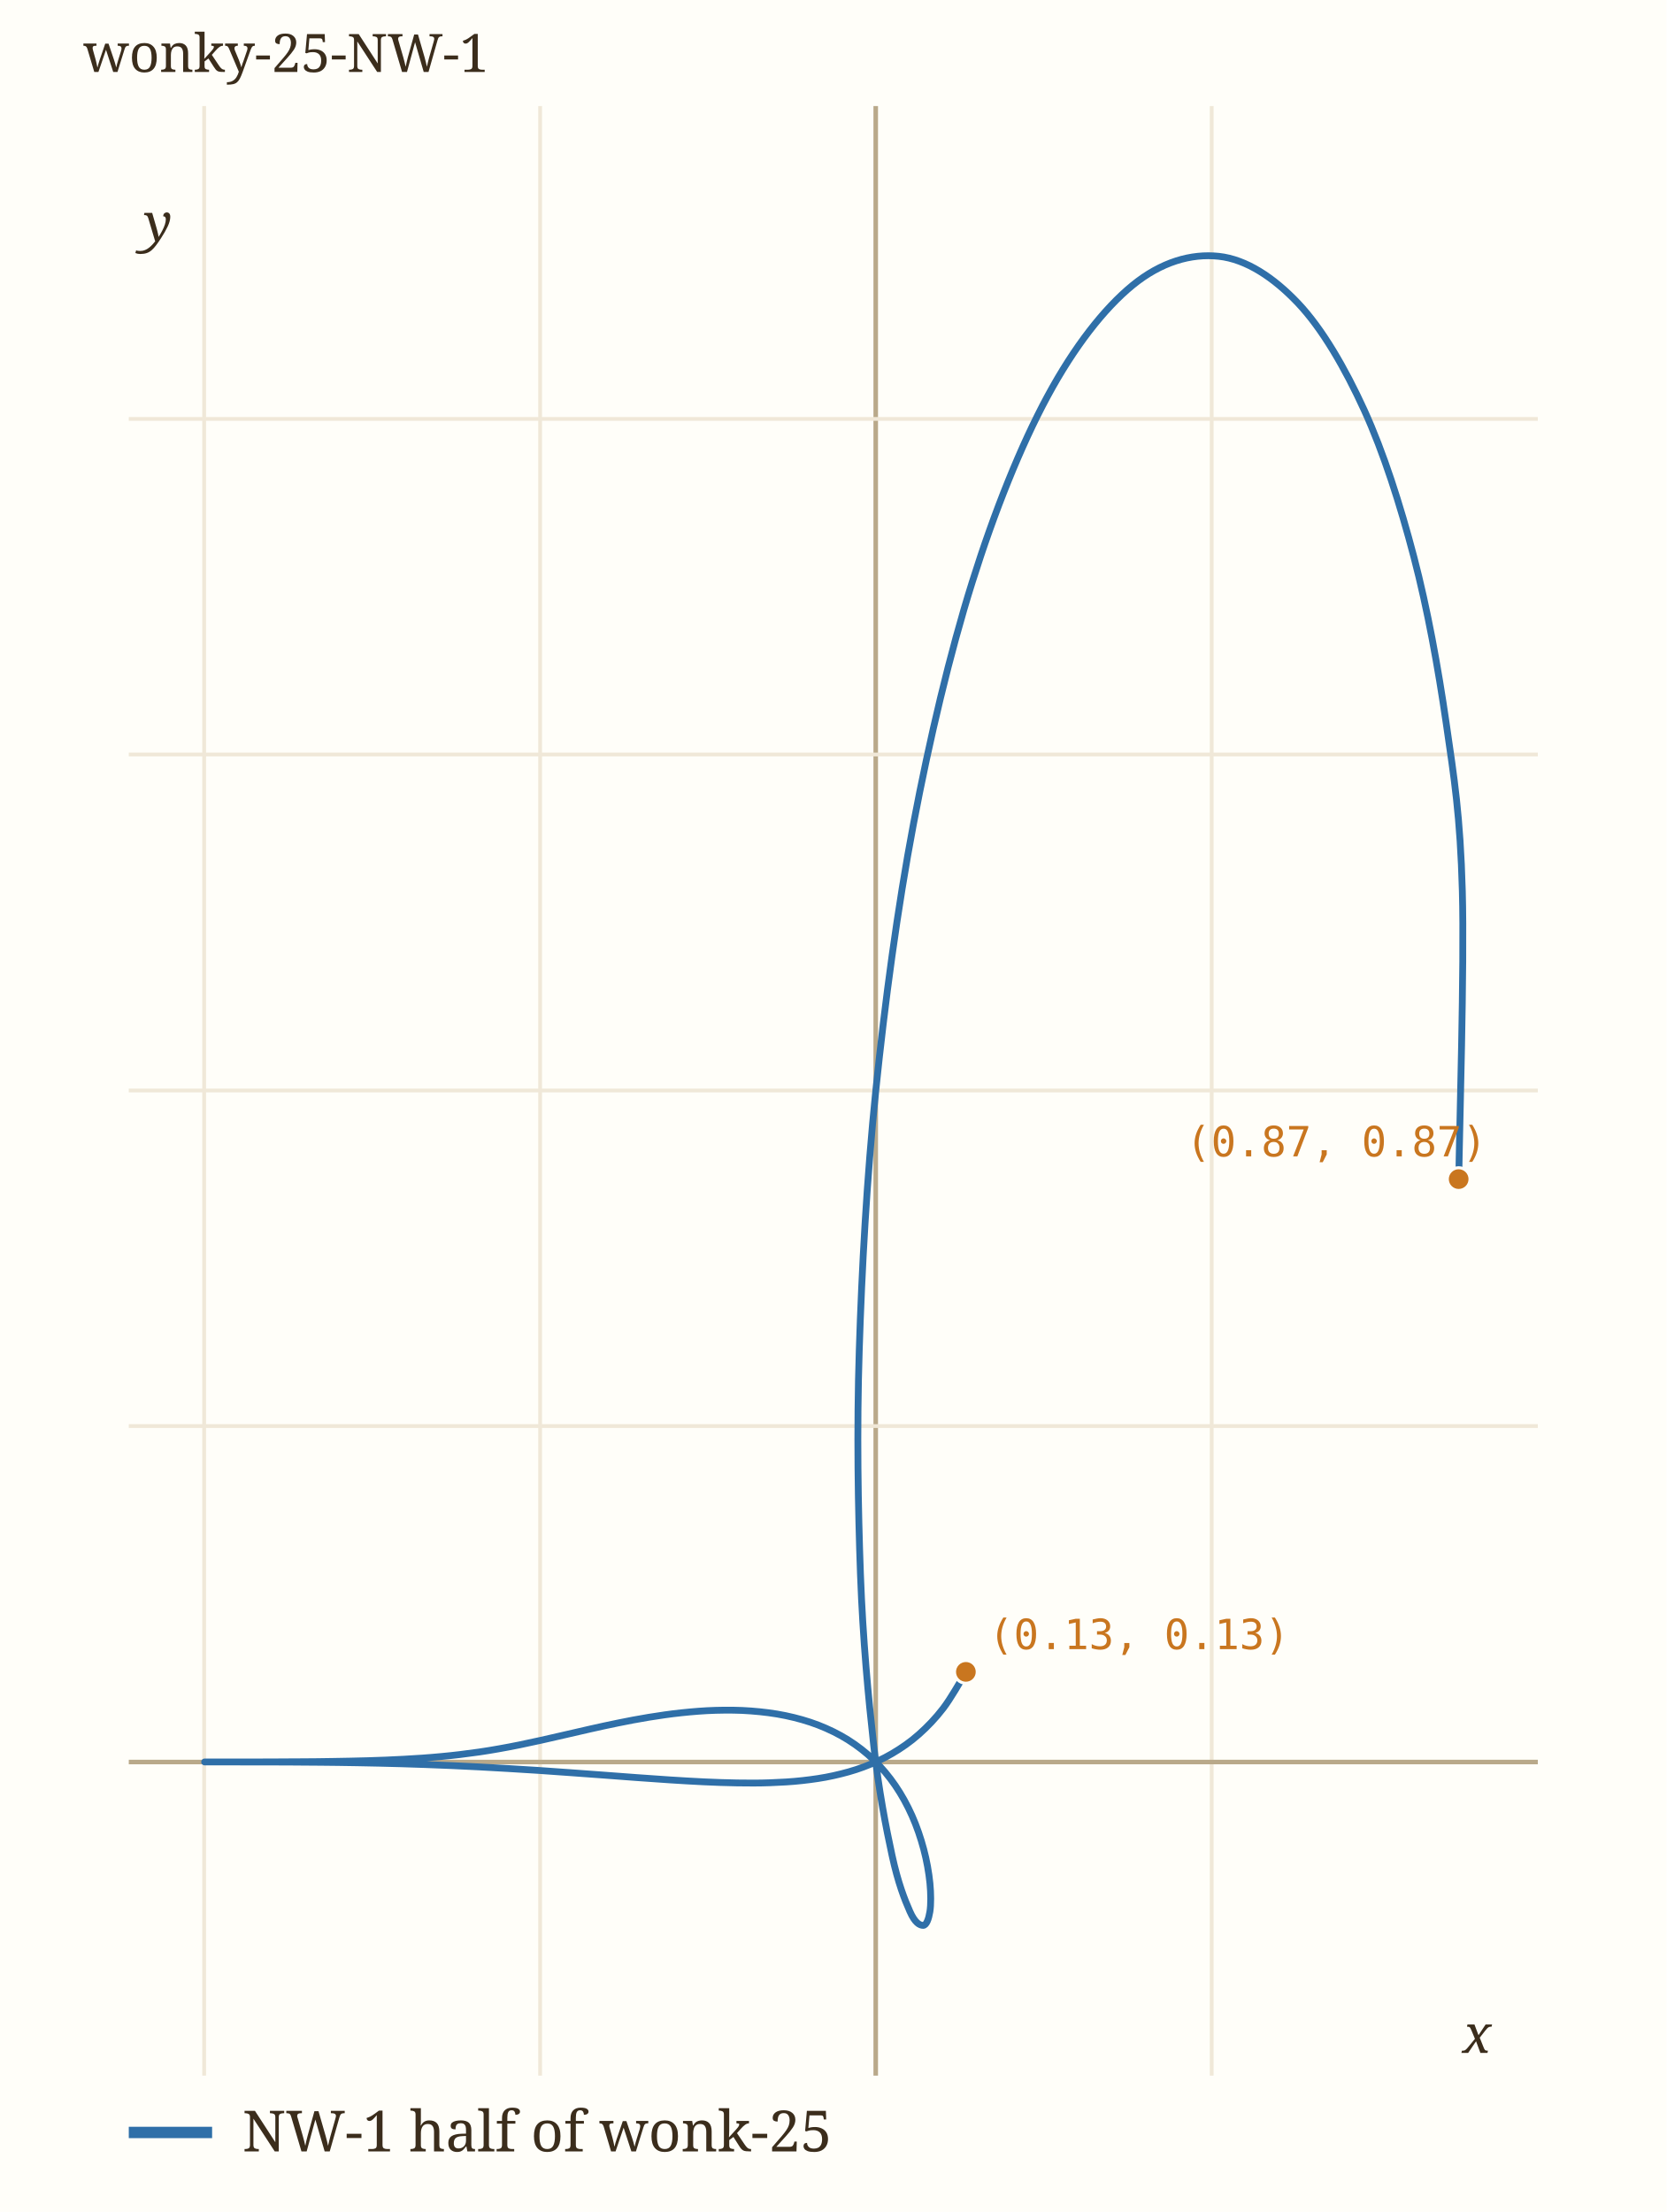
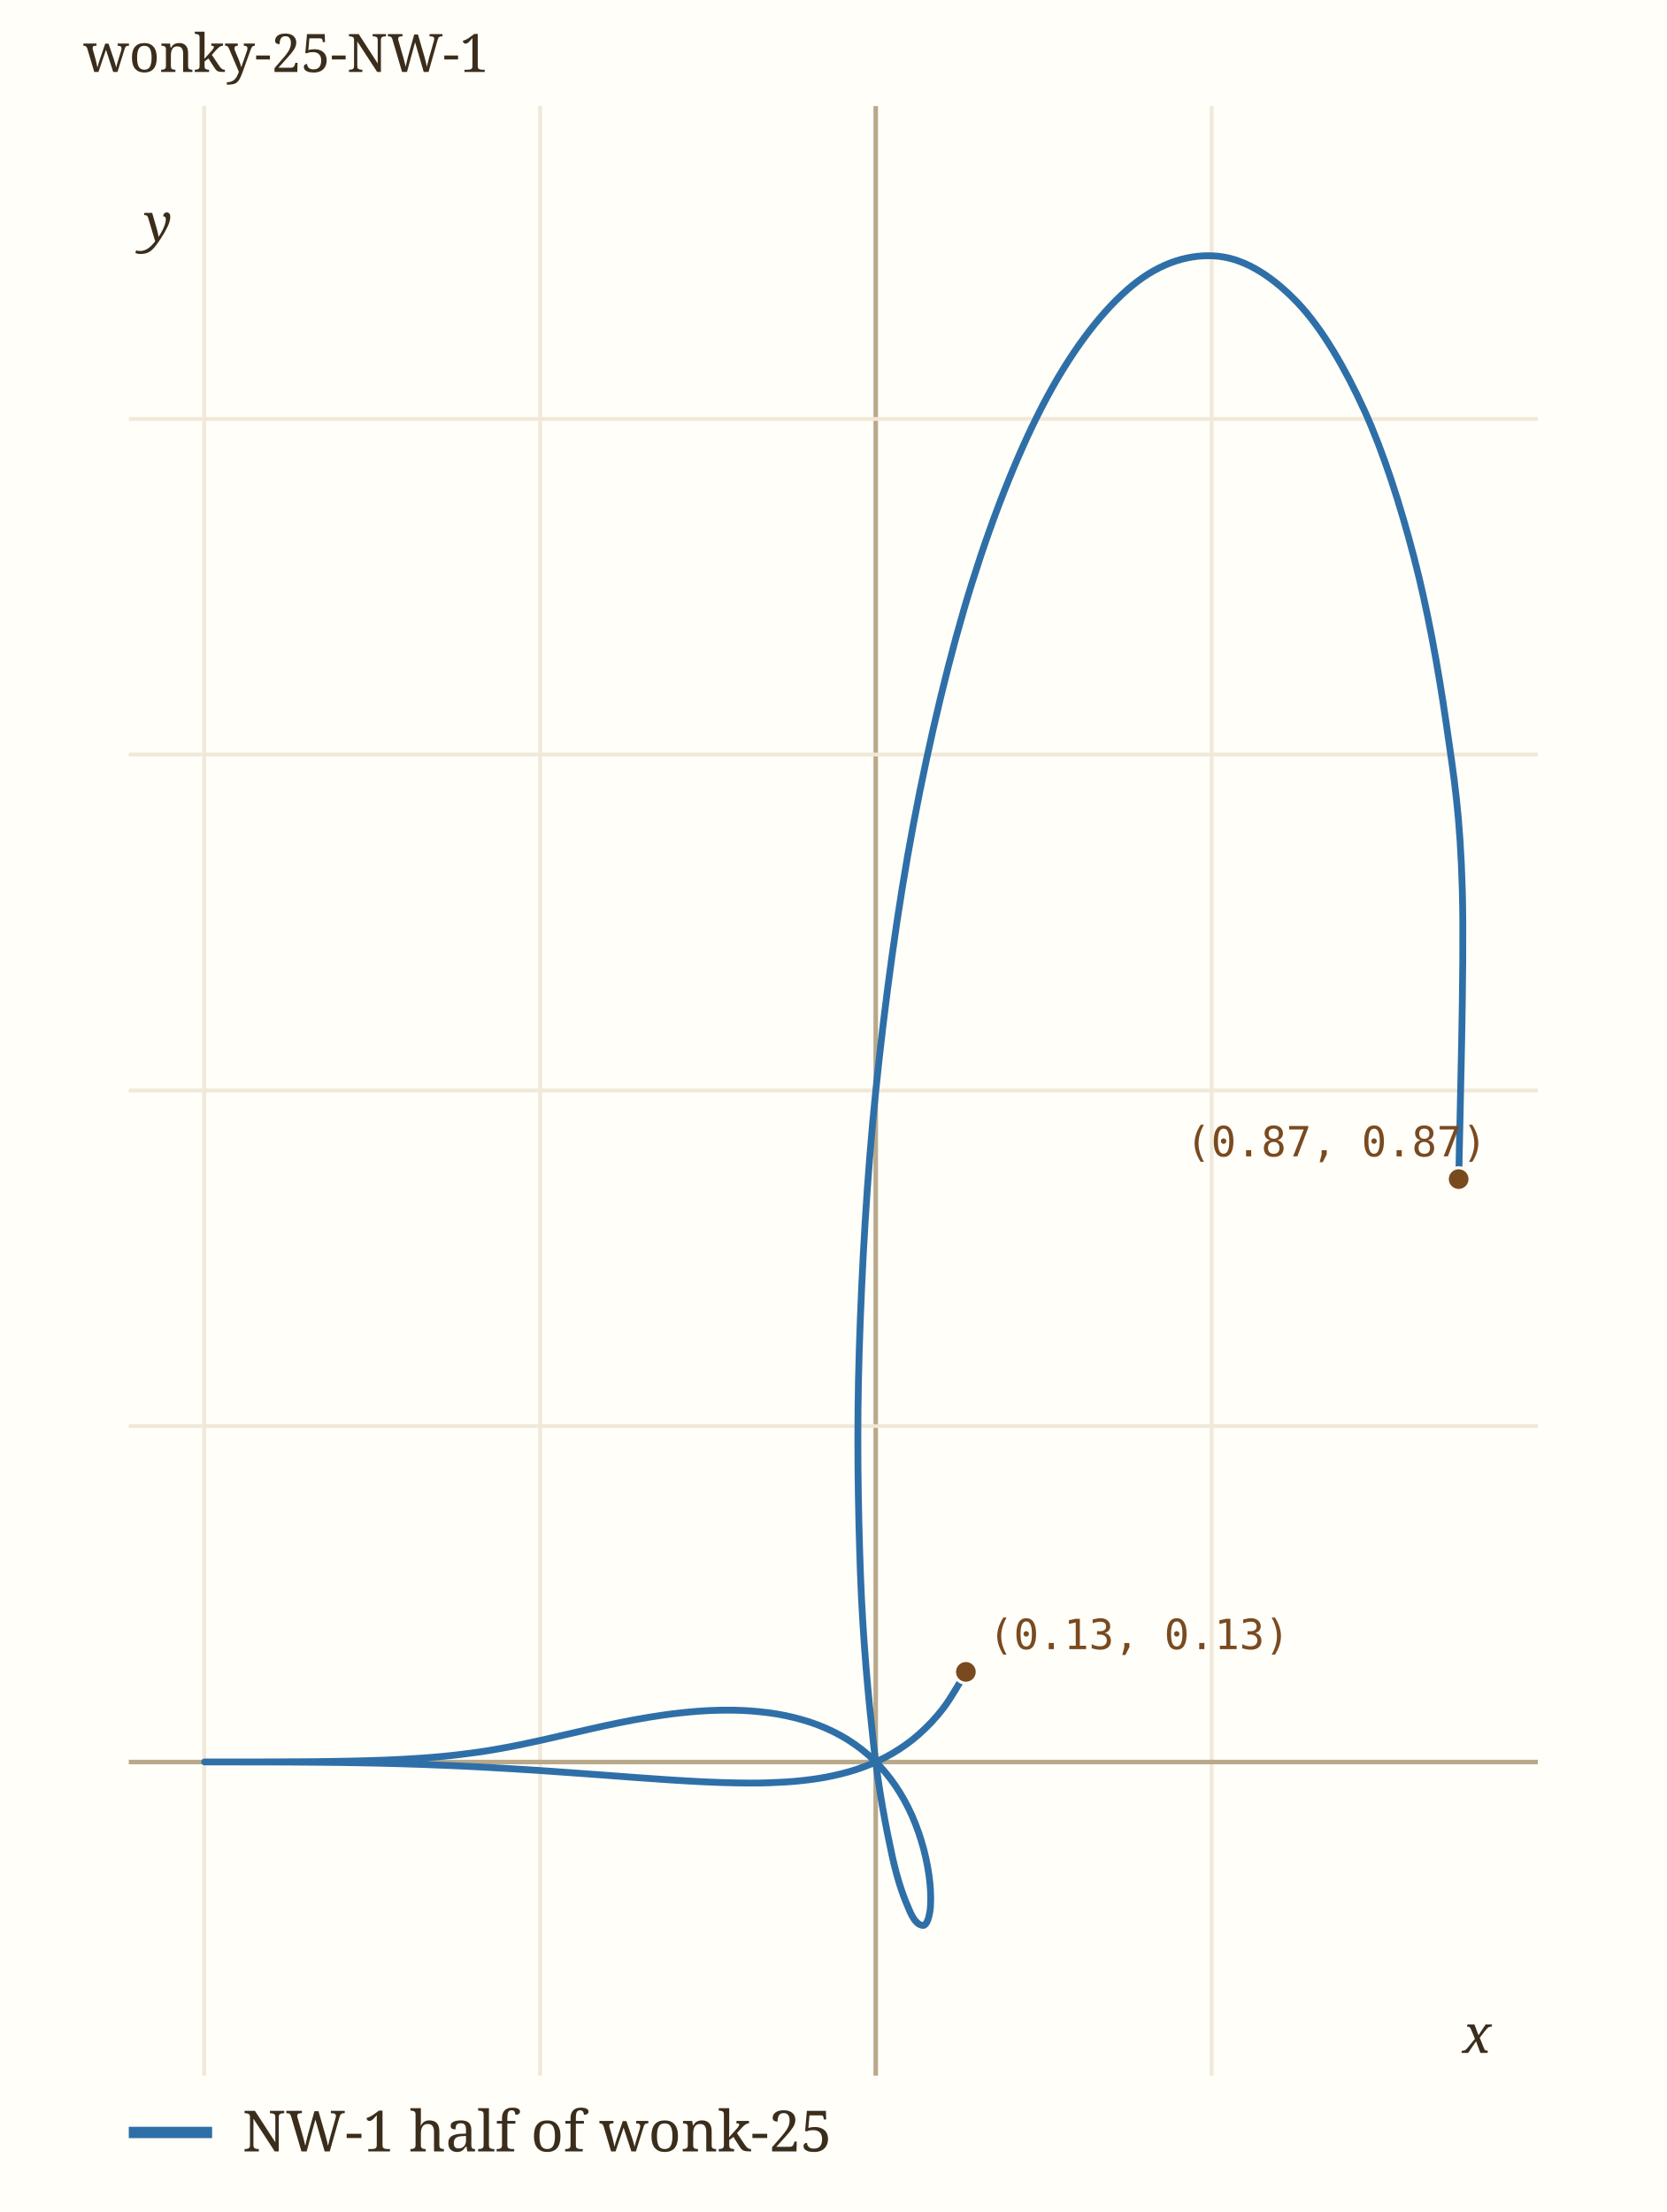
<svg xmlns="http://www.w3.org/2000/svg" viewBox="0 0 440 584" width="440" height="584" role="img" aria-label="wonky-25-NW-1" data-panel="wonky-25-NW-1">
  <rect x="0" y="0" width="440" height="584" fill="#fffef9" />
  <clipPath id="clip-wonky-25-NW-1">
    <rect x="34" y="28" width="372" height="520" />
  </clipPath>
  <g clip-path="url(#clip-wonky-25-NW-1)">
    <line x1="53.9" x2="53.9" y1="28" y2="548" stroke="#f0e8d8" stroke-width="1" />
    <text x="53.9" y="562.0" font-family="ui-monospace, Menlo, monospace" font-size="11" fill="#9c8a6a" text-anchor="middle">-1</text>
    <line x1="142.6" x2="142.6" y1="28" y2="548" stroke="#f0e8d8" stroke-width="1" />
    <text x="142.6" y="562.0" font-family="ui-monospace, Menlo, monospace" font-size="11" fill="#9c8a6a" text-anchor="middle">-0.5</text>
    <line x1="231.2" x2="231.2" y1="28" y2="548" stroke="#b9a98a" stroke-width="1.2" />
    <line x1="319.9" x2="319.9" y1="28" y2="548" stroke="#f0e8d8" stroke-width="1" />
    <text x="319.9" y="562.0" font-family="ui-monospace, Menlo, monospace" font-size="11" fill="#9c8a6a" text-anchor="middle">0.5</text>
    <line x1="34" x2="406" y1="465.2" y2="465.2" stroke="#b9a98a" stroke-width="1.2" />
    <line x1="34" x2="406" y1="376.5" y2="376.5" stroke="#f0e8d8" stroke-width="1" />
    <text x="28.0" y="380.5" font-family="ui-monospace, Menlo, monospace" font-size="11" fill="#9c8a6a" text-anchor="end">0.5</text>
    <line x1="34" x2="406" y1="287.9" y2="287.9" stroke="#f0e8d8" stroke-width="1" />
    <text x="28.0" y="291.9" font-family="ui-monospace, Menlo, monospace" font-size="11" fill="#9c8a6a" text-anchor="end">1</text>
    <line x1="34" x2="406" y1="199.2" y2="199.2" stroke="#f0e8d8" stroke-width="1" />
    <text x="28.0" y="203.2" font-family="ui-monospace, Menlo, monospace" font-size="11" fill="#9c8a6a" text-anchor="end">1.5</text>
    <line x1="34" x2="406" y1="110.6" y2="110.6" stroke="#f0e8d8" stroke-width="1" />
    <text x="28.0" y="114.6" font-family="ui-monospace, Menlo, monospace" font-size="11" fill="#9c8a6a" text-anchor="end">2</text>
    <path d="M385.13,311.28 C385.29,298.61 386.63,255.34 386.07,235.28 C385.52,215.21 383.93,205.58 381.80,190.88 C379.66,176.17 376.88,160.81 373.28,147.05 C369.68,133.28 365.27,119.47 360.18,108.30 C355.08,97.14 349.10,86.82 342.70,80.05 C336.29,73.28 329.05,68.46 321.77,67.67 C314.48,66.88 306.55,69.16 299.01,75.32 C291.48,81.48 283.62,91.54 276.56,104.61 C269.50,117.68 262.56,134.94 256.66,153.74 C250.76,172.55 245.42,195.08 241.18,217.44 C236.94,239.80 233.61,264.72 231.22,287.89 C228.83,311.06 227.52,335.17 226.85,356.46 C226.17,377.75 226.54,398.28 227.17,415.64 C227.81,432.99 229.26,448.23 230.64,460.59 C232.03,472.95 233.91,482.46 235.50,489.80 C237.09,497.14 238.84,501.54 240.21,504.63 C241.57,507.72 242.83,508.31 243.71,508.33 C244.59,508.34 245.20,506.57 245.50,504.71 C245.80,502.86 245.78,499.93 245.51,497.19 C245.24,494.44 244.66,491.20 243.87,488.23 C243.08,485.26 242.03,482.18 240.78,479.37 C239.53,476.57 238.04,473.85 236.36,471.40 C234.68,468.95 232.79,466.69 230.71,464.68 C228.63,462.67 226.33,460.89 223.89,459.35 C221.44,457.81 218.79,456.52 216.04,455.45 C213.30,454.39 210.36,453.57 207.40,452.95 C204.44,452.33 201.34,451.95 198.27,451.72 C195.20,451.48 192.05,451.47 188.99,451.55 C185.93,451.63 182.86,451.89 179.90,452.20 C176.94,452.51 174.03,452.94 171.25,453.39 C168.47,453.84 165.77,454.37 163.20,454.89 C160.63,455.40 158.18,455.96 155.83,456.48 C153.47,457.00 151.24,457.53 149.09,458.03 C146.94,458.52 144.90,459.00 142.91,459.44 C140.92,459.88 139.03,460.29 137.17,460.67 C135.31,461.05 133.52,461.39 131.75,461.70 C129.98,462.02 128.26,462.30 126.54,462.55 C124.82,462.80 123.14,463.02 121.46,463.22 C119.78,463.42 118.11,463.60 116.45,463.75 C114.79,463.91 113.14,464.04 111.49,464.16 C109.85,464.28 108.21,464.37 106.58,464.46 C104.96,464.55 103.34,464.62 101.74,464.69 C100.15,464.75 98.56,464.80 97.00,464.85 C95.44,464.90 93.90,464.93 92.39,464.96 C90.89,465.00 89.40,465.02 87.96,465.04 C86.51,465.07 85.10,465.08 83.73,465.10 C82.36,465.11 81.02,465.12 79.73,465.13 C78.45,465.14 77.20,465.15 76.01,465.15 C74.81,465.16 73.66,465.16 72.56,465.17 C71.46,465.17 70.41,465.17 69.41,465.18 C68.41,465.18 67.46,465.18 66.56,465.18 C65.67,465.18 64.82,465.18 64.02,465.18 C63.23,465.18 62.48,465.18 61.79,465.18 C61.09,465.18 60.45,465.18 59.85,465.18 C59.26,465.18 58.71,465.18 58.21,465.18 C57.71,465.18 57.26,465.18 56.85,465.18 C56.44,465.18 56.08,465.18 55.77,465.18 C55.45,465.18 55.18,465.18 54.94,465.18 C54.71,465.18 54.52,465.18 54.37,465.18 C54.22,465.18 54.11,465.18 54.04,465.18 C53.96,465.18 53.93,465.18 53.93,465.18 C53.93,465.18 54.02,465.18 54.04,465.18 C54.06,465.18 53.98,465.18 54.04,465.18 C54.09,465.18 54.22,465.18 54.37,465.18 C54.52,465.18 54.71,465.18 54.94,465.18 C55.18,465.18 55.45,465.18 55.77,465.18 C56.08,465.18 56.44,465.18 56.85,465.18 C57.26,465.18 57.71,465.18 58.21,465.18 C58.71,465.18 59.26,465.18 59.86,465.18 C60.45,465.18 61.10,465.18 61.80,465.18 C62.50,465.18 63.24,465.19 64.05,465.19 C64.85,465.19 65.70,465.19 66.61,465.19 C67.52,465.19 68.48,465.19 69.50,465.19 C70.52,465.19 71.60,465.20 72.73,465.20 C73.87,465.20 75.06,465.21 76.32,465.21 C77.57,465.22 78.88,465.23 80.26,465.24 C81.64,465.24 83.08,465.26 84.58,465.27 C86.09,465.28 87.66,465.30 89.30,465.32 C90.93,465.34 92.64,465.37 94.42,465.40 C96.19,465.43 98.04,465.47 99.96,465.51 C101.88,465.56 103.87,465.60 105.93,465.66 C107.99,465.73 110.13,465.79 112.34,465.87 C114.56,465.95 116.84,466.04 119.20,466.14 C121.55,466.25 123.98,466.36 126.48,466.49 C128.97,466.62 131.54,466.76 134.17,466.92 C136.79,467.07 139.48,467.24 142.22,467.42 C144.96,467.61 147.76,467.80 150.59,468.01 C153.43,468.21 156.31,468.43 159.22,468.64 C162.12,468.86 165.07,469.08 168.01,469.30 C170.96,469.51 173.94,469.73 176.90,469.92 C179.86,470.11 182.84,470.29 185.80,470.43 C188.75,470.56 191.70,470.68 194.62,470.72 C197.54,470.77 200.45,470.78 203.31,470.67 C206.17,470.57 209.01,470.41 211.79,470.10 C214.58,469.79 217.33,469.40 220.02,468.80 C222.72,468.20 225.37,467.49 227.95,466.52 C230.53,465.55 233.06,464.42 235.50,462.98 C237.94,461.55 240.33,459.90 242.58,457.90 C244.83,455.91 247.02,453.63 249.01,451.03 C251.01,448.42 253.57,443.85 254.56,442.25 C255.55,440.65 254.90,441.57 254.97,441.44" fill="none" stroke="#2f6fa8" stroke-width="1.8" stroke-linecap="round" data-path="wonky-25-NW-1" />
-     <circle cx="255.0" cy="441.4" r="3" fill="#c9761f" stroke="#fffef9" stroke-width="0.8" />
-     <text x="261.0" y="435.4" font-family="ui-monospace, Menlo, monospace" font-size="11" fill="#c9761f">(0.13, 0.13)</text>
-     <circle cx="385.1" cy="311.3" r="3" fill="#c9761f" stroke="#fffef9" stroke-width="0.8" />
-     <text x="313.1" y="305.3" font-family="ui-monospace, Menlo, monospace" font-size="11" fill="#c9761f">(0.87, 0.87)</text>
+     <circle cx="255.0" cy="441.4" r="3" fill="#7a4a1f" stroke="#fffef9" stroke-width="0.8" />
+     <text x="261.0" y="435.4" font-family="ui-monospace, Menlo, monospace" font-size="11" fill="#7a4a1f">(0.13, 0.13)</text>
+     <circle cx="385.1" cy="311.3" r="3" fill="#7a4a1f" stroke="#fffef9" stroke-width="0.8" />
+     <text x="313.1" y="305.3" font-family="ui-monospace, Menlo, monospace" font-size="11" fill="#7a4a1f">(0.87, 0.87)</text>
  </g>
  <text x="386.1" y="542.0" font-family="Georgia, serif" font-size="14" font-style="italic" fill="#3b2d1c">x</text>
  <text x="38.0" y="63.7" font-family="Georgia, serif" font-size="14" font-style="italic" fill="#3b2d1c">y</text>
  <text x="22" y="19" font-family="Georgia, serif" font-size="14" fill="#3b2d1c">wonky-25-NW-1</text>
  <line x1="34" x2="56" y1="563" y2="563" stroke="#2f6fa8" stroke-width="3" />
  <text x="64" y="568" font-family="Georgia, serif" font-size="15" fill="#3b2d1c">NW-1 half of wonk-25</text>
</svg>
